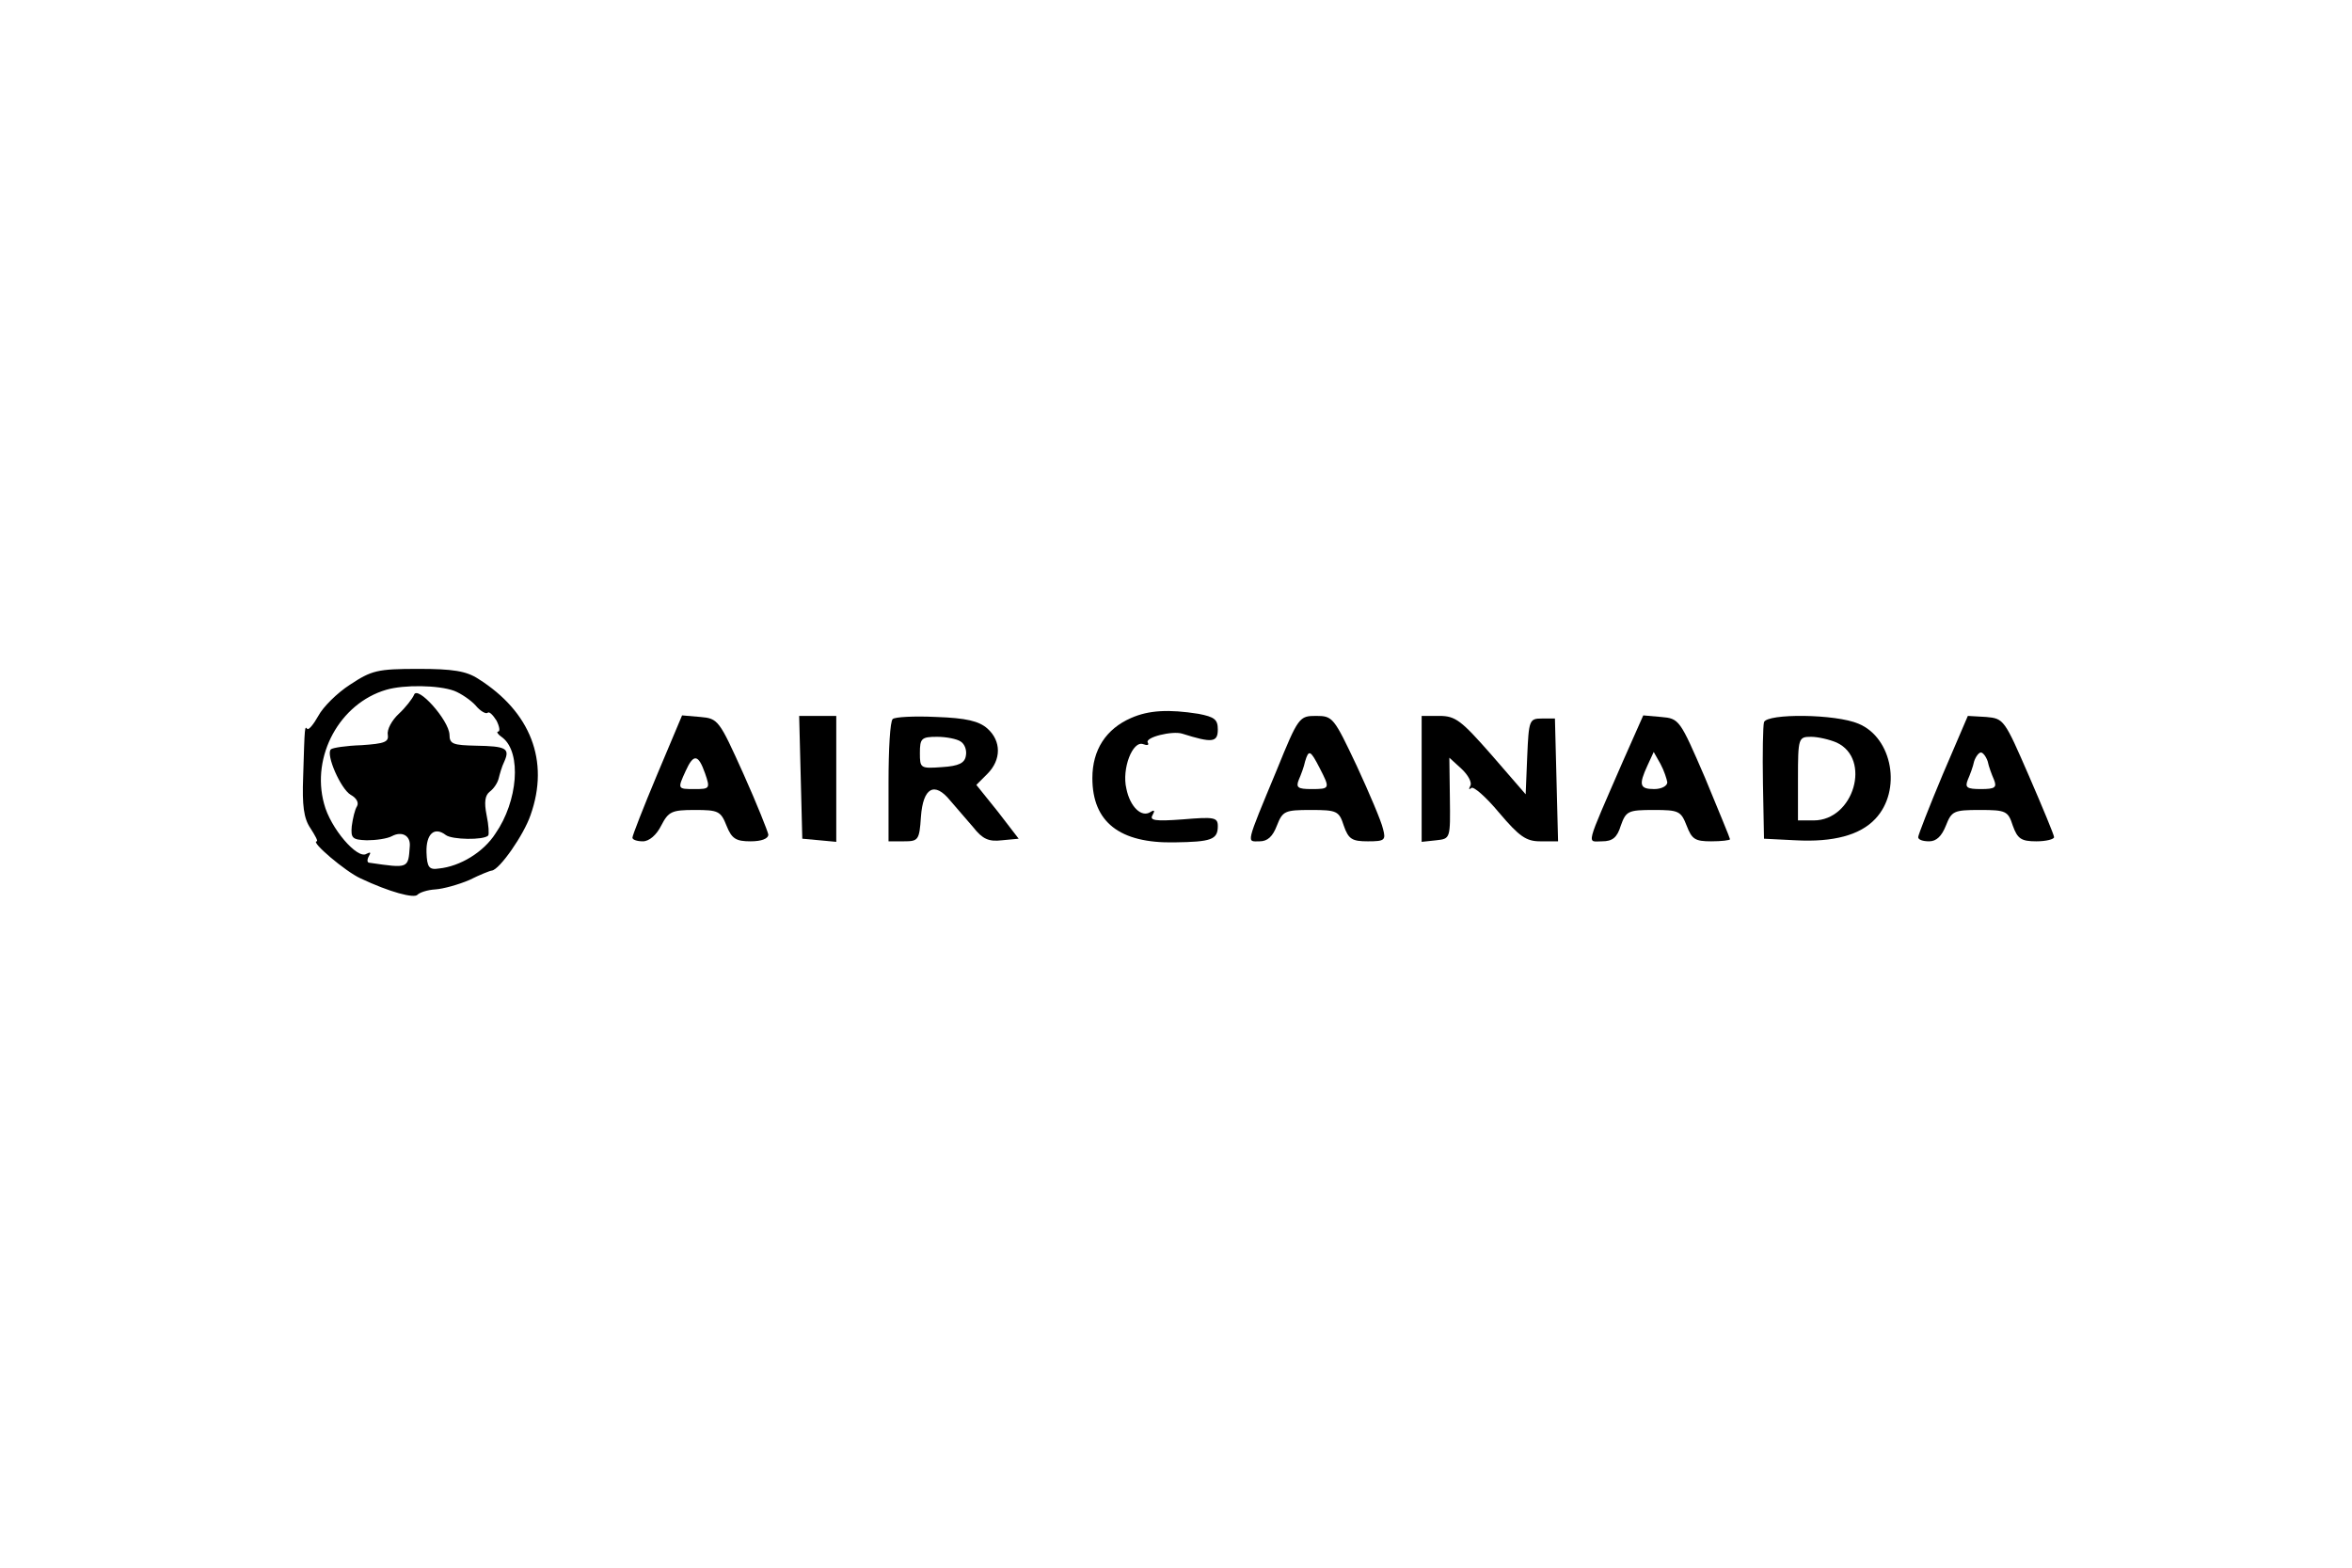
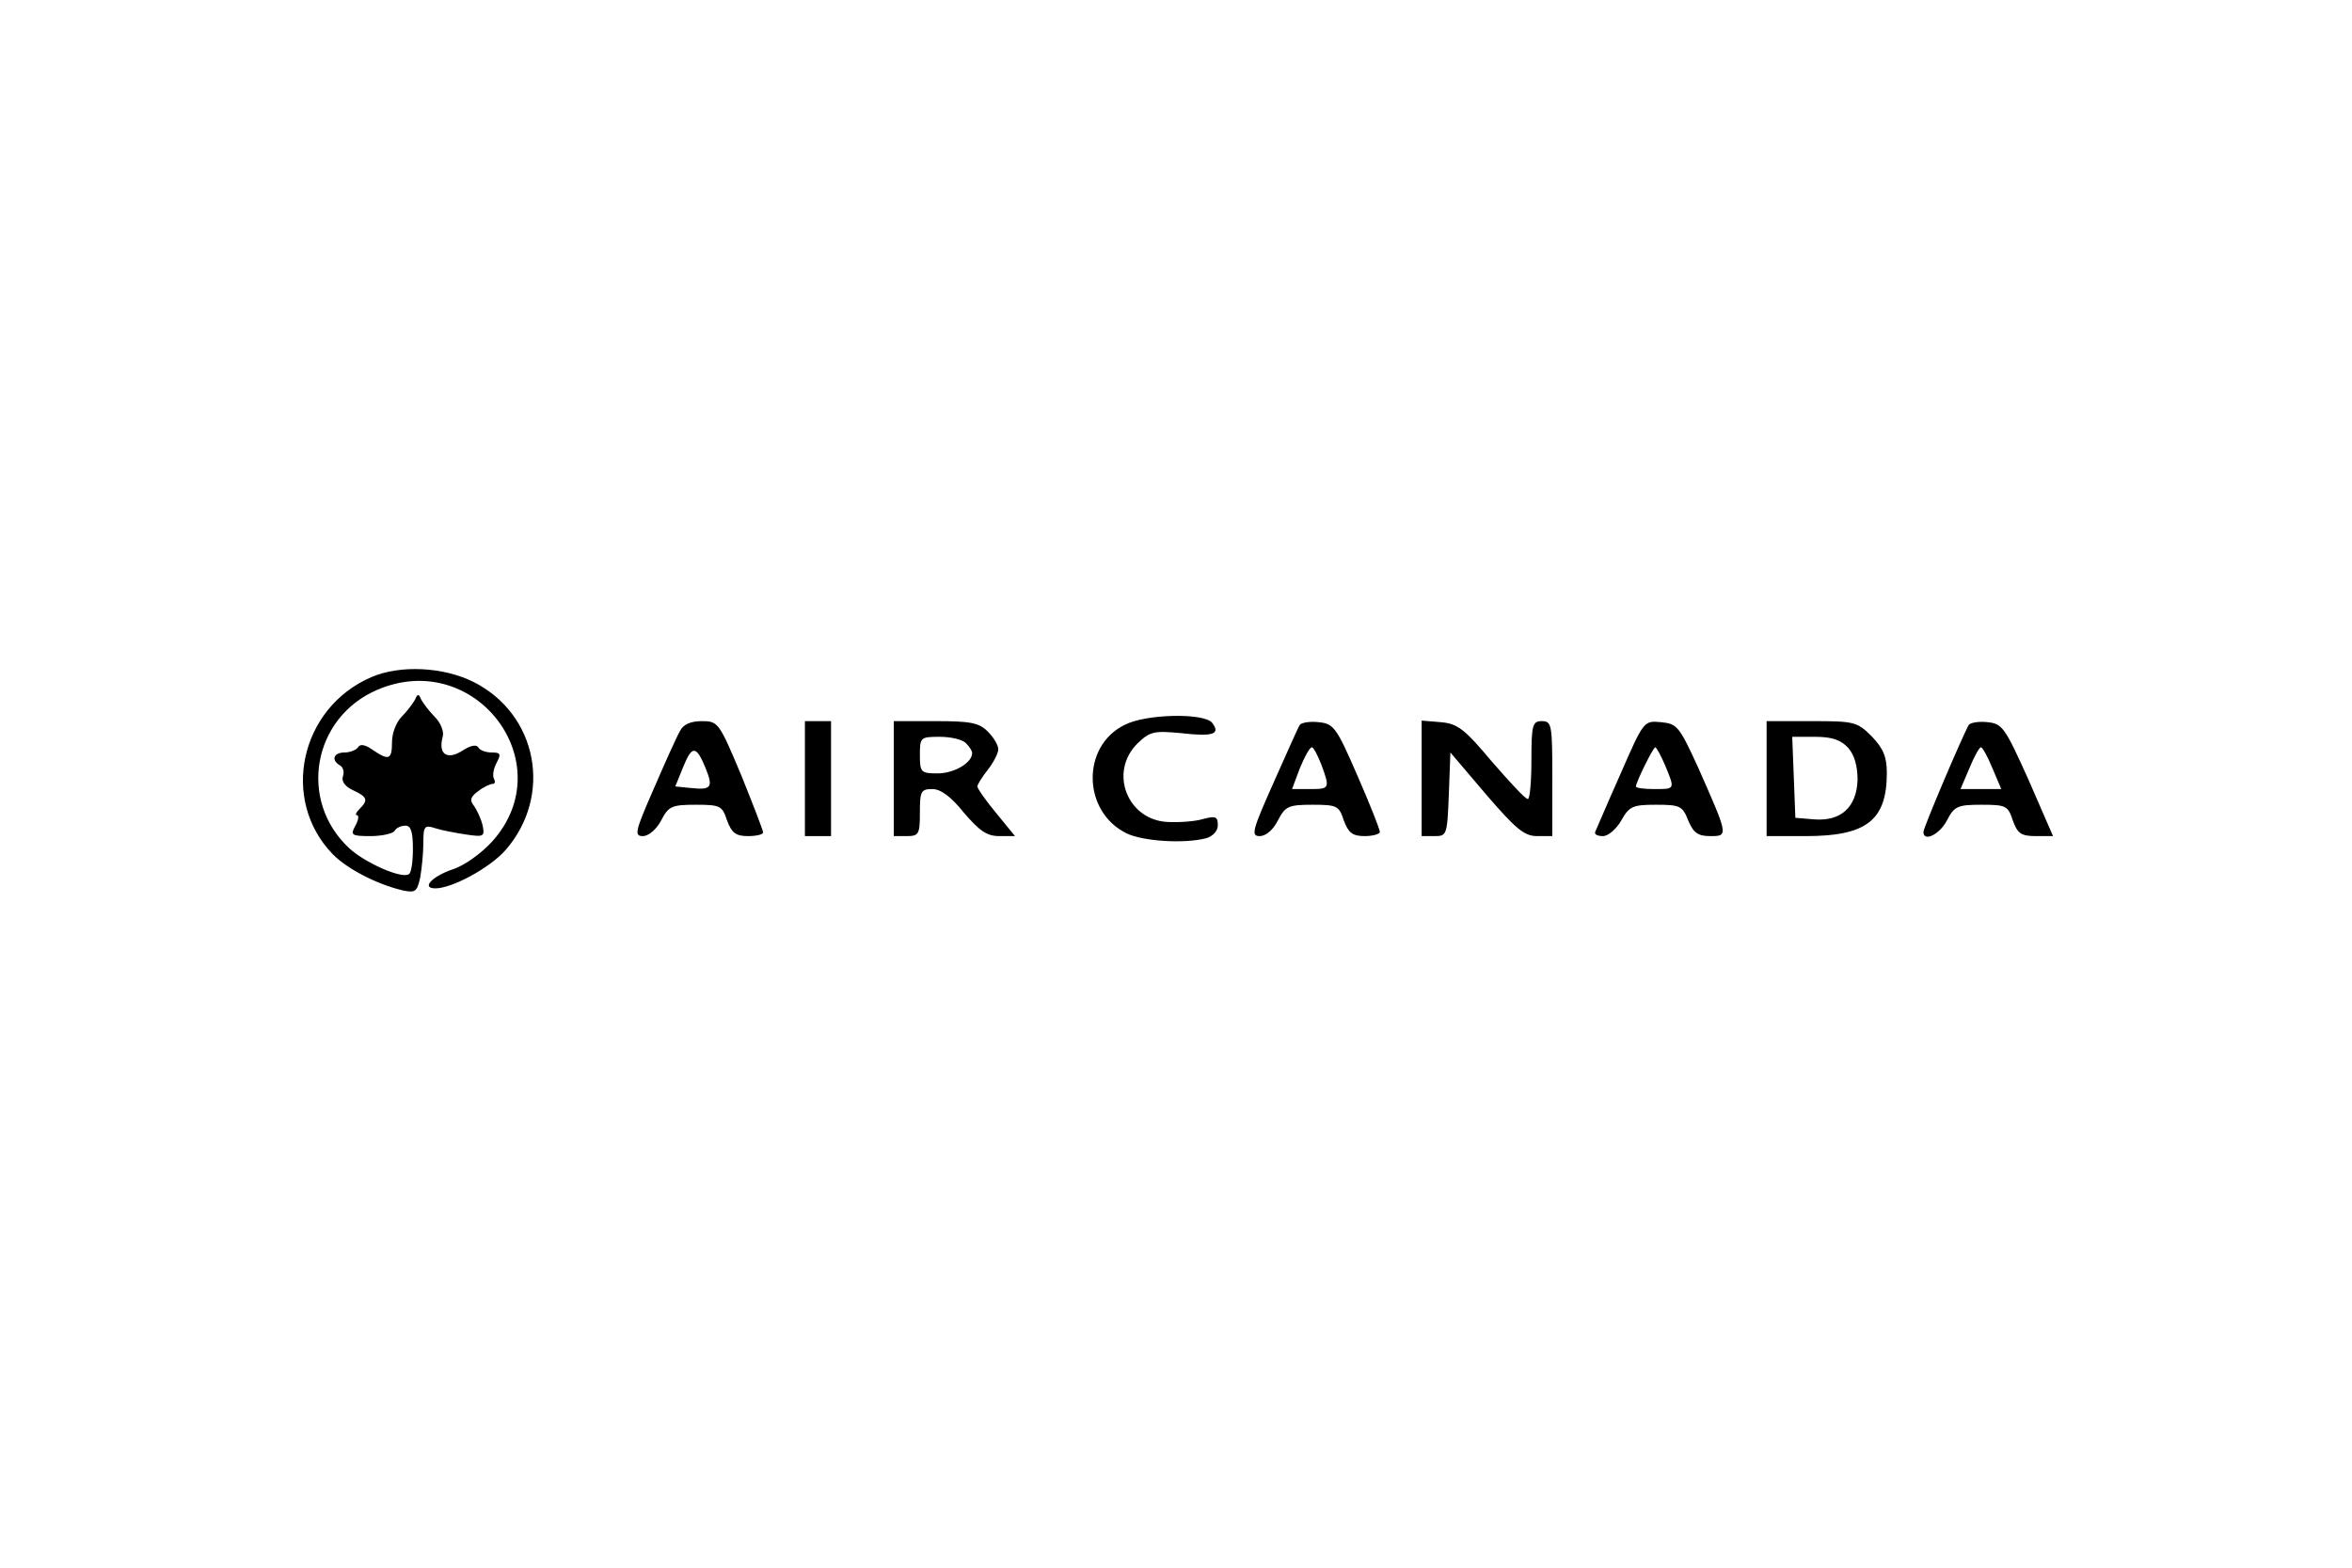
<svg xmlns="http://www.w3.org/2000/svg" version="1.0" width="450pt" height="300pt" viewBox="0 0 450 300" preserveAspectRatio="xMidYMid meet">
  <g transform="translate(0,300) scale(0.1,-0.1)" fill="#000000" stroke="none">
-     <path d="M670 1690 c-25 -16 -52 -43 -61 -60 -9 -16 -18 -27 -21 -25 -5 6 -5 8 -8 -92 -2 -54 1 -79 14 -98 9 -14 15 -25 12 -25 -13 0 55 -58 84 -71 55 -26 103 -39 109 -31 4 4 18 9 34 10 15 1 44 9 65 18 20 10 40 18 43 18 15 2 61 68 74 106 37 104 0 198 -100 261 -23 15 -49 19 -115 19 -78 0 -89 -3 -130 -30z m199 -12 c13 -5 32 -18 41 -28 9 -11 20 -17 23 -14 3 3 10 -4 17 -15 6 -12 7 -21 3 -21 -4 0 0 -6 9 -12 36 -29 29 -121 -14 -183 -23 -36 -68 -63 -108 -67 -19 -3 -23 2 -24 31 -1 35 15 50 37 33 12 -9 72 -10 81 -1 2 2 1 20 -3 39 -5 25 -3 38 6 45 8 6 15 17 17 25 2 8 6 23 11 33 11 25 3 29 -54 30 -44 1 -51 3 -51 21 -1 28 -62 96 -68 76 -3 -7 -16 -24 -29 -36 -13 -12 -23 -30 -21 -40 2 -14 -6 -17 -50 -20 -30 -1 -56 -5 -59 -8 -10 -10 19 -76 38 -87 11 -6 16 -15 12 -22 -4 -6 -8 -23 -10 -38 -2 -23 1 -26 29 -27 17 0 39 3 48 8 19 10 36 1 34 -20 -3 -42 -2 -42 -77 -31 -5 0 -5 6 -1 13 4 7 3 8 -5 4 -17 -11 -69 49 -81 96 -25 91 30 192 119 218 34 10 100 9 130 -2z" />
-     <path d="M2164 1626 c-48 -21 -74 -61 -74 -115 0 -84 52 -125 157 -123 70 1 83 5 83 31 0 17 -7 18 -67 13 -53 -4 -64 -2 -58 8 5 9 4 11 -4 6 -17 -11 -39 10 -46 45 -9 38 12 92 32 85 8 -3 12 -2 9 3 -6 10 47 23 66 17 57 -18 68 -17 68 8 0 19 -6 24 -37 30 -57 9 -95 7 -129 -8z" />
-     <path d="M1257 1517 c-26 -62 -47 -116 -47 -120 0 -4 9 -7 20 -7 12 0 26 12 35 30 14 27 20 30 64 30 45 0 50 -2 61 -30 10 -25 18 -30 46 -30 21 0 34 5 34 13 -1 6 -22 59 -48 117 -46 102 -48 105 -82 108 l-35 3 -48 -114z m92 3 c10 -29 9 -30 -20 -30 -33 0 -33 0 -17 35 15 33 24 32 37 -5z" />
-     <path d="M1532 1513 l3 -118 33 -3 32 -3 0 120 0 121 -35 0 -36 0 3 -117z" />
-     <path d="M1708 1624 c-5 -4 -8 -58 -8 -121 l0 -113 29 0 c28 0 30 2 33 47 4 56 26 68 56 31 11 -13 31 -36 44 -51 18 -23 30 -28 55 -25 l32 3 -40 52 -41 51 21 21 c27 27 27 63 0 87 -16 14 -40 20 -98 22 -42 2 -79 0 -83 -4z m130 -43 c8 -5 12 -17 10 -27 -2 -14 -13 -20 -46 -22 -41 -3 -42 -2 -42 27 0 28 3 31 33 31 17 0 38 -4 45 -9z" />
-     <path d="M2443 1527 c-61 -147 -58 -137 -33 -137 15 0 25 9 33 30 11 28 15 30 65 30 50 0 54 -2 63 -30 9 -26 16 -30 46 -30 32 0 35 2 29 24 -3 14 -26 68 -50 120 -44 93 -46 96 -78 96 -32 0 -34 -2 -75 -103z m82 3 c20 -39 20 -40 -16 -40 -26 0 -30 3 -24 18 4 9 10 25 12 35 7 23 10 22 28 -13z" />
-     <path d="M2720 1509 l0 -120 28 3 c27 3 27 3 26 81 l-1 77 23 -21 c13 -12 21 -27 17 -33 -3 -6 -3 -8 2 -4 4 4 28 -17 53 -47 39 -46 52 -55 79 -55 l34 0 -3 118 -3 117 -25 0 c-24 0 -25 -3 -28 -72 l-3 -73 -65 75 c-58 66 -69 75 -100 75 l-34 0 0 -121z" />
-     <path d="M3105 1543 c-73 -168 -69 -153 -40 -153 20 0 29 7 36 30 10 28 14 30 63 30 48 0 52 -2 63 -30 10 -26 16 -30 47 -30 20 0 36 2 36 4 0 2 -22 55 -48 118 -48 111 -49 113 -84 116 l-34 3 -39 -88z m85 -40 c0 -7 -11 -13 -25 -13 -28 0 -30 8 -13 45 l12 26 13 -23 c7 -13 12 -29 13 -35z" />
-     <path d="M3375 1618 c-2 -7 -3 -60 -2 -118 l2 -105 60 -3 c73 -4 124 10 153 41 51 54 33 155 -32 182 -44 19 -175 20 -181 3z m139 -39 c67 -31 33 -149 -44 -149 l-30 0 0 80 c0 78 1 80 25 80 13 0 35 -5 49 -11z" />
-     <path d="M3717 1518 c-26 -62 -47 -116 -47 -120 0 -5 9 -8 21 -8 14 0 24 10 32 30 11 28 15 30 65 30 50 0 54 -2 63 -30 9 -25 16 -30 45 -30 19 0 34 4 34 8 0 4 -22 57 -48 117 -47 108 -48 110 -82 113 l-35 2 -48 -112z m86 25 c2 -10 8 -26 12 -35 6 -15 2 -18 -25 -18 -27 0 -31 3 -25 18 4 9 10 25 12 35 3 9 9 17 13 17 4 0 10 -8 13 -17z" />
+     <path d="M710 1704 c-136 -59 -174 -234 -74 -338 27 -28 84 -58 135 -70 24 -5 27 -2 33 25 3 17 6 47 6 66 0 32 2 35 23 28 12 -4 39 -9 59 -12 34 -5 36 -4 31 19 -3 12 -11 29 -17 37 -8 10 -5 17 9 27 10 8 23 14 28 14 4 0 5 4 2 10 -3 5 -1 19 5 30 9 17 8 20 -9 20 -11 0 -23 4 -26 10 -4 6 -16 3 -31 -7 -29 -18 -46 -6 -37 27 3 10 -4 27 -15 38 -11 11 -22 26 -26 33 -5 12 -7 12 -12 0 -4 -7 -15 -22 -25 -32 -11 -11 -19 -32 -19 -49 0 -34 -6 -36 -37 -15 -14 10 -24 12 -28 5 -3 -5 -15 -10 -26 -10 -21 0 -26 -15 -8 -25 6 -4 8 -13 5 -21 -3 -9 4 -19 19 -26 28 -13 30 -19 13 -36 -7 -7 -9 -12 -5 -12 4 0 3 -9 -3 -20 -10 -18 -8 -20 29 -20 22 0 43 5 46 10 3 6 13 10 21 10 10 0 14 -12 14 -44 0 -25 -3 -47 -8 -49 -14 -9 -84 22 -114 50 -98 91 -70 250 54 303 187 80 354 -140 220 -290 -21 -23 -54 -47 -77 -54 -40 -14 -59 -36 -32 -36 32 0 104 39 134 73 91 104 62 260 -61 322 -58 29 -141 33 -196 9z" />
+     <path d="M2152 1613 c-84 -41 -81 -167 4 -208 32 -15 110 -20 152 -9 13 4 22 14 22 25 0 16 -4 18 -27 12 -16 -5 -46 -7 -68 -6 -78 3 -114 95 -59 150 24 23 31 25 84 20 61 -7 76 -2 59 20 -16 19 -126 17 -167 -4z" />
+     <path d="M1301 1601 c-6 -10 -28 -59 -50 -110 -36 -82 -38 -91 -21 -91 11 0 26 13 35 30 14 27 20 30 66 30 47 0 51 -2 60 -30 9 -24 17 -30 40 -30 16 0 29 3 29 7 0 4 -19 53 -42 110 -42 100 -44 103 -75 103 -21 0 -36 -6 -42 -19z m49 -71 c15 -37 11 -42 -28 -38 l-30 3 15 37 c17 42 25 42 43 -2z" />
+     <path d="M1540 1510 l0 -110 25 0 25 0 0 110 0 110 -25 0 -25 0 0 -110z" />
+     <path d="M1710 1510 l0 -110 25 0 c23 0 25 4 25 45 0 41 2 45 24 45 16 0 36 -15 60 -45 30 -35 44 -45 68 -45 l30 0 -36 44 c-20 24 -36 47 -36 51 0 4 9 18 20 32 11 14 20 32 20 39 0 8 -9 23 -20 34 -17 17 -33 20 -100 20 l-80 0 0 -110z m138 68 c7 -7 12 -15 12 -19 0 -19 -35 -39 -66 -39 -32 0 -34 2 -34 35 0 34 1 35 38 35 21 0 43 -5 50 -12z" />
+     <path d="M2487 1613 c-3 -4 -25 -54 -50 -110 -41 -92 -44 -103 -27 -103 12 0 26 12 35 30 14 27 20 30 66 30 47 0 51 -2 60 -30 9 -24 17 -30 40 -30 16 0 29 4 29 8 0 5 -19 53 -43 108 -40 92 -45 99 -74 102 -17 2 -33 -1 -36 -5z m41 -76 c17 -46 16 -47 -22 -47 l-34 0 15 40 c9 22 19 40 23 40 3 0 11 -15 18 -33z" />
+     <path d="M2720 1511 l0 -111 25 0 c23 0 24 2 27 80 l3 80 68 -80 c57 -66 73 -80 98 -80 l29 0 0 110 c0 103 -1 110 -20 110 -18 0 -20 -7 -20 -75 0 -41 -3 -75 -7 -74 -5 0 -35 33 -69 72 -52 62 -65 72 -97 75 l-37 3 0 -110z" />
+     <path d="M3100 1518 c-25 -56 -46 -106 -48 -110 -2 -5 5 -8 15 -8 10 0 26 14 35 30 15 27 22 30 66 30 46 0 51 -2 62 -30 10 -24 19 -30 42 -30 35 0 35 0 -22 129 -37 81 -41 86 -72 89 -33 3 -33 3 -78 -100z m86 17 c19 -46 19 -45 -21 -45 -19 0 -35 2 -35 5 0 8 33 75 37 75 2 0 11 -16 19 -35z" />
+     <path d="M3380 1510 l0 -110 75 0 c116 0 155 30 155 121 0 31 -7 47 -29 70 -28 28 -34 29 -115 29 l-86 0 0 -110z m156 59 c12 -14 18 -34 18 -62 -2 -52 -32 -79 -83 -75 l-36 3 -3 78 -3 77 44 0 c32 0 49 -6 63 -21z" />
+     <path d="M3767 1613 c-11 -18 -87 -197 -87 -205 0 -20 31 -5 45 22 14 27 20 30 66 30 47 0 51 -2 60 -30 9 -25 16 -30 44 -30 l33 0 -47 108 c-45 100 -50 107 -78 110 -17 2 -33 -1 -36 -5z m45 -83 l17 -40 -39 0 -39 0 17 40 c9 22 19 40 22 40 3 0 13 -18 22 -40z" />
  </g>
</svg>
